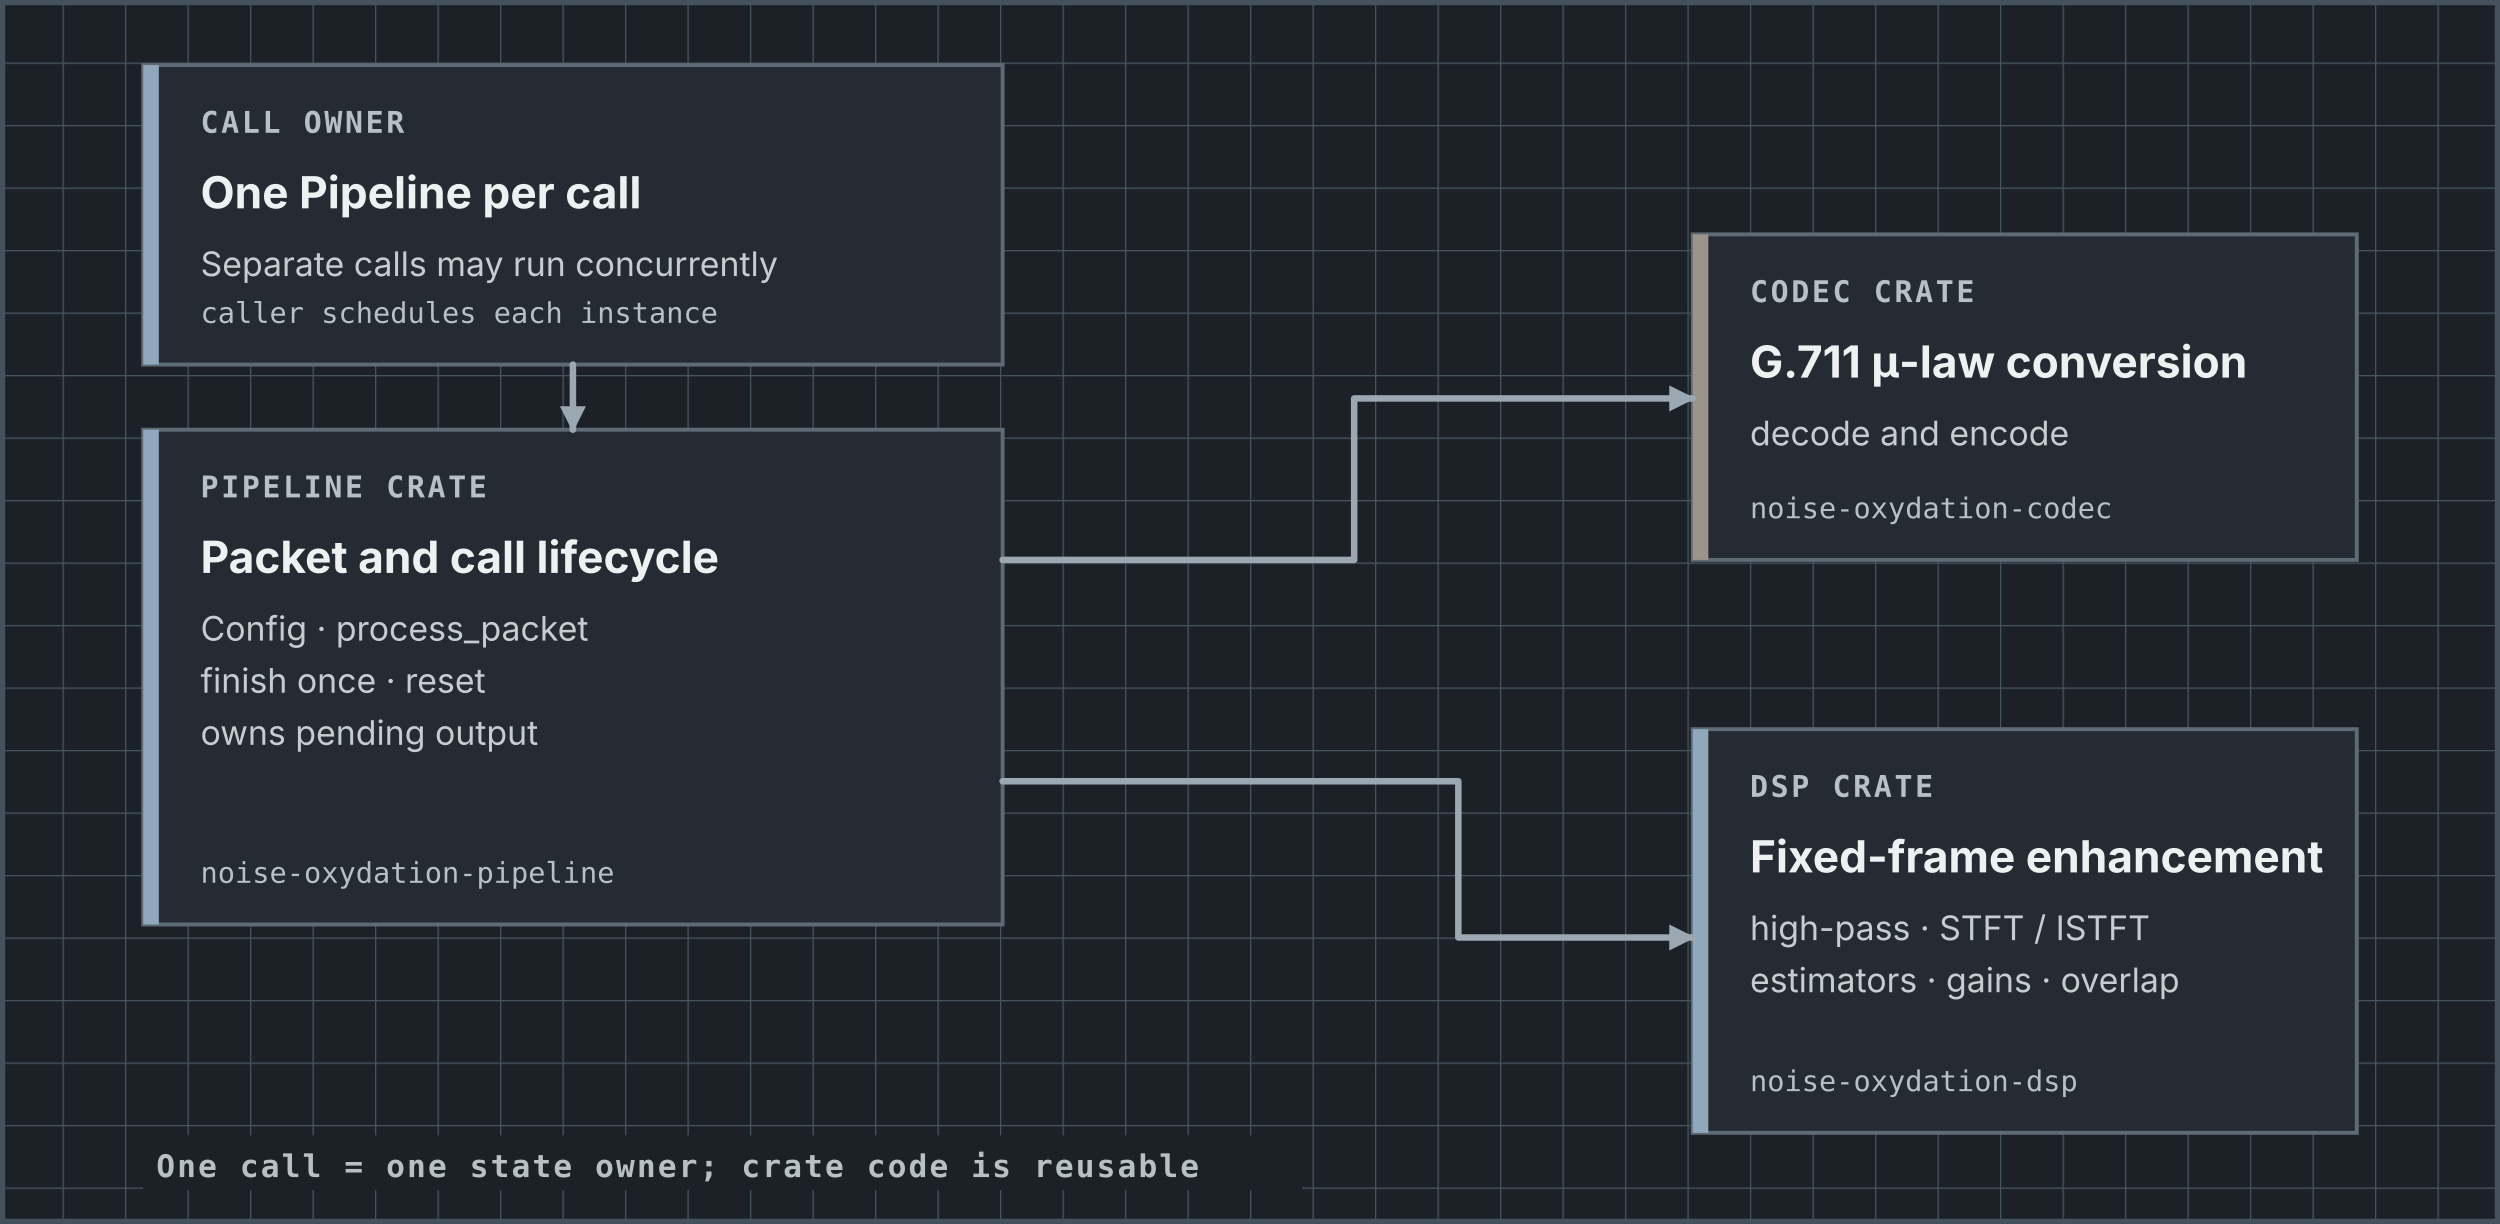
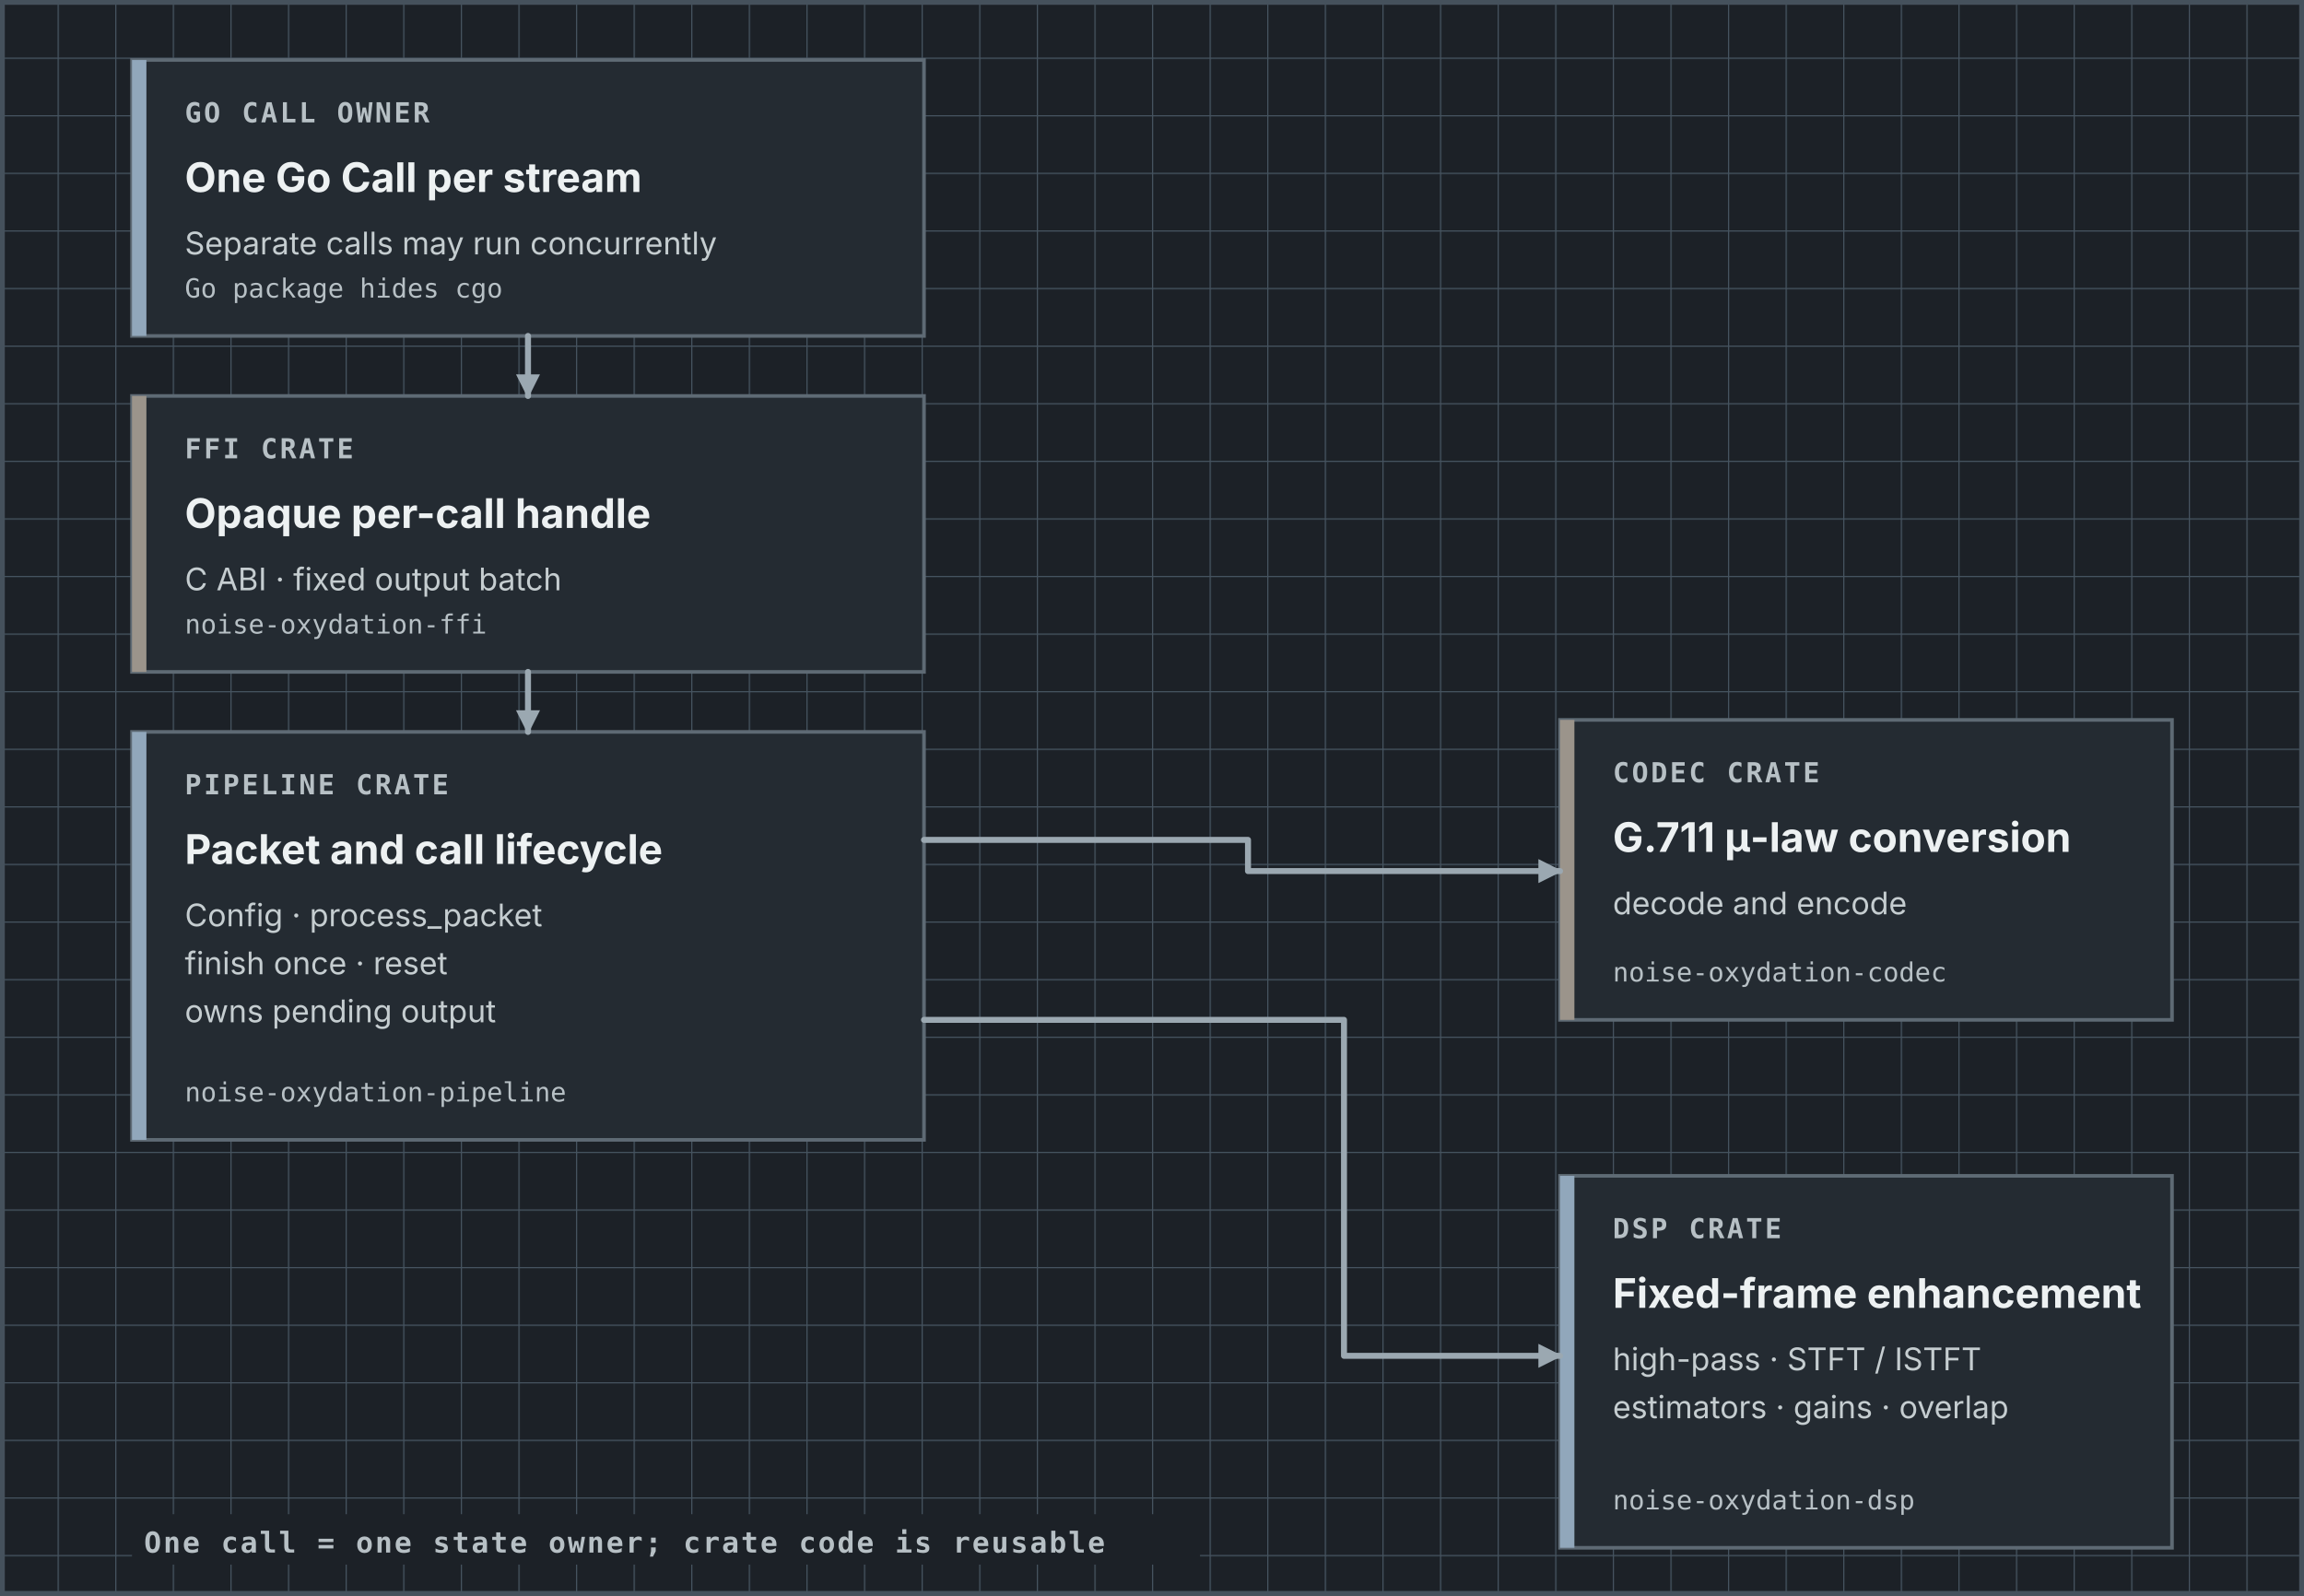
- <svg xmlns="http://www.w3.org/2000/svg" width="960" height="470" viewBox="0 0 960 470" role="img" aria-labelledby="title description">
+ <svg xmlns="http://www.w3.org/2000/svg" width="960" height="665" viewBox="0 0 960 665" role="img" aria-labelledby="title description">
  <defs>
    <pattern id="grid" width="24" height="24" patternUnits="userSpaceOnUse">
      <path d="M 24 0 H 0 V 24" fill="none" stroke="#45535f" stroke-width="1" />
    </pattern>
    <marker id="arrow" markerWidth="10" markerHeight="10" refX="9" refY="5" orient="auto" markerUnits="userSpaceOnUse">
      <path d="M 0 0 L 10 5 L 0 10 Z" fill="#9ba8b1" />
    </marker>
    <marker id="bypass-arrow" markerWidth="10" markerHeight="10" refX="9" refY="5" orient="auto" markerUnits="userSpaceOnUse">
      <path d="M 0 0 L 10 5 L 0 10 Z" fill="#9b948b" />
    </marker>
  </defs>
-   <rect width="960" height="470" fill="#1c2127" />
-   <rect width="960" height="470" fill="url(#grid)" />
-   <rect x="1" y="1" width="958" height="468" fill="none" stroke="#45515c" stroke-width="2" />
+   <rect width="960" height="665" fill="#1c2127" />
+   <rect width="960" height="665" fill="url(#grid)" />
+   <rect x="1" y="1" width="958" height="663" fill="none" stroke="#45515c" stroke-width="2" />
  <rect x="55" y="25" width="330" height="115" fill="#242b32" stroke="#5e6a74" stroke-width="1.5" />
  <rect x="55" y="25" width="6" height="115" fill="#91a7bb" />
-   <rect x="55" y="165" width="330" height="190" fill="#242b32" stroke="#5e6a74" stroke-width="1.5" />
-   <rect x="55" y="165" width="6" height="190" fill="#91a7bb" />
-   <rect x="650" y="90" width="255" height="125" fill="#242b32" stroke="#5e6a74" stroke-width="1.5" />
-   <rect x="650" y="90" width="6" height="125" fill="#9b948b" />
-   <rect x="650" y="280" width="255" height="155" fill="#242b32" stroke="#5e6a74" stroke-width="1.5" />
-   <rect x="650" y="280" width="6" height="155" fill="#91a7bb" />
+   <rect x="55" y="165" width="330" height="115" fill="#242b32" stroke="#5e6a74" stroke-width="1.5" />
+   <rect x="55" y="165" width="6" height="115" fill="#9b948b" />
+   <rect x="55" y="305" width="330" height="170" fill="#242b32" stroke="#5e6a74" stroke-width="1.5" />
+   <rect x="55" y="305" width="6" height="170" fill="#91a7bb" />
+   <rect x="650" y="300" width="255" height="125" fill="#242b32" stroke="#5e6a74" stroke-width="1.5" />
+   <rect x="650" y="300" width="6" height="125" fill="#9b948b" />
+   <rect x="650" y="490" width="255" height="155" fill="#242b32" stroke="#5e6a74" stroke-width="1.5" />
+   <rect x="650" y="490" width="6" height="155" fill="#91a7bb" />
  <path d="M 220 140 V 165" fill="none" stroke="#9ba8b1" stroke-width="2.5" stroke-linecap="round" stroke-linejoin="round" marker-end="url(#arrow)" />
-   <path d="M 385 215 H 520 V 153 H 650" fill="none" stroke="#9ba8b1" stroke-width="2.5" stroke-linecap="round" stroke-linejoin="round" marker-end="url(#arrow)" />
-   <path d="M 385 300 H 560 V 360 H 650" fill="none" stroke="#9ba8b1" stroke-width="2.5" stroke-linecap="round" stroke-linejoin="round" marker-end="url(#arrow)" />
-   <text x="77" y="51" fill="#b7c0c5" font-family="ui-monospace, SFMono-Regular, monospace" font-size="11.5" font-weight="700" letter-spacing="1">CALL OWNER</text>
-   <text x="77" y="80" fill="#edf1f2" font-family="-apple-system, BlinkMacSystemFont, Segoe UI, sans-serif" font-size="17" font-weight="700">One Pipeline per call</text>
+   <path d="M 220 280 V 305" fill="none" stroke="#9ba8b1" stroke-width="2.5" stroke-linecap="round" stroke-linejoin="round" marker-end="url(#arrow)" />
+   <path d="M 385 350 H 520 V 363 H 650" fill="none" stroke="#9ba8b1" stroke-width="2.5" stroke-linecap="round" stroke-linejoin="round" marker-end="url(#arrow)" />
+   <path d="M 385 425 H 560 V 565 H 650" fill="none" stroke="#9ba8b1" stroke-width="2.5" stroke-linecap="round" stroke-linejoin="round" marker-end="url(#arrow)" />
+   <text x="77" y="51" fill="#b7c0c5" font-family="ui-monospace, SFMono-Regular, monospace" font-size="11.5" font-weight="700" letter-spacing="1">GO CALL OWNER</text>
+   <text x="77" y="80" fill="#edf1f2" font-family="-apple-system, BlinkMacSystemFont, Segoe UI, sans-serif" font-size="17" font-weight="700">One Go Call per stream</text>
  <text x="77" y="106" fill="#c5cdd0" font-family="-apple-system, BlinkMacSystemFont, Segoe UI, sans-serif" font-size="13">Separate calls may run concurrently</text>
-   <text x="77" y="124" fill="#b7c0c5" font-family="ui-monospace, SFMono-Regular, monospace" font-size="11">caller schedules each instance</text>
-   <text x="77" y="191" fill="#b7c0c5" font-family="ui-monospace, SFMono-Regular, monospace" font-size="11.5" font-weight="700" letter-spacing="1">PIPELINE CRATE</text>
-   <text x="77" y="220" fill="#edf1f2" font-family="-apple-system, BlinkMacSystemFont, Segoe UI, sans-serif" font-size="17" font-weight="700">Packet and call lifecycle</text>
-   <text x="77" y="246" fill="#c5cdd0" font-family="-apple-system, BlinkMacSystemFont, Segoe UI, sans-serif" font-size="13">Config · process_packet</text>
-   <text x="77" y="266" fill="#c5cdd0" font-family="-apple-system, BlinkMacSystemFont, Segoe UI, sans-serif" font-size="13">finish once · reset</text>
-   <text x="77" y="286" fill="#c5cdd0" font-family="-apple-system, BlinkMacSystemFont, Segoe UI, sans-serif" font-size="13">owns pending output</text>
-   <text x="77" y="339" fill="#b7c0c5" font-family="ui-monospace, SFMono-Regular, monospace" font-size="11">noise-oxydation-pipeline</text>
-   <text x="672" y="116" fill="#b7c0c5" font-family="ui-monospace, SFMono-Regular, monospace" font-size="11.5" font-weight="700" letter-spacing="1">CODEC CRATE</text>
-   <text x="672" y="145" fill="#edf1f2" font-family="-apple-system, BlinkMacSystemFont, Segoe UI, sans-serif" font-size="17" font-weight="700">G.711 μ-law conversion</text>
-   <text x="672" y="171" fill="#c5cdd0" font-family="-apple-system, BlinkMacSystemFont, Segoe UI, sans-serif" font-size="13">decode and encode</text>
-   <text x="672" y="199" fill="#b7c0c5" font-family="ui-monospace, SFMono-Regular, monospace" font-size="11">noise-oxydation-codec</text>
-   <text x="672" y="306" fill="#b7c0c5" font-family="ui-monospace, SFMono-Regular, monospace" font-size="11.5" font-weight="700" letter-spacing="1">DSP CRATE</text>
-   <text x="672" y="335" fill="#edf1f2" font-family="-apple-system, BlinkMacSystemFont, Segoe UI, sans-serif" font-size="17" font-weight="700">Fixed-frame enhancement</text>
-   <text x="672" y="361" fill="#c5cdd0" font-family="-apple-system, BlinkMacSystemFont, Segoe UI, sans-serif" font-size="13">high-pass · STFT / ISTFT</text>
-   <text x="672" y="381" fill="#c5cdd0" font-family="-apple-system, BlinkMacSystemFont, Segoe UI, sans-serif" font-size="13">estimators · gains · overlap</text>
-   <text x="672" y="419" fill="#b7c0c5" font-family="ui-monospace, SFMono-Regular, monospace" font-size="11">noise-oxydation-dsp</text>
-   <rect x="55" y="436" width="445" height="21" fill="#1c2127" />
-   <text x="60" y="452" fill="#b7c0c5" font-family="ui-monospace, SFMono-Regular, monospace" font-size="12" font-weight="700" letter-spacing="0.8">One call = one state owner; crate code is reusable</text>
+   <text x="77" y="124" fill="#b7c0c5" font-family="ui-monospace, SFMono-Regular, monospace" font-size="11">Go package hides cgo</text>
+   <text x="77" y="191" fill="#b7c0c5" font-family="ui-monospace, SFMono-Regular, monospace" font-size="11.5" font-weight="700" letter-spacing="1">FFI CRATE</text>
+   <text x="77" y="220" fill="#edf1f2" font-family="-apple-system, BlinkMacSystemFont, Segoe UI, sans-serif" font-size="17" font-weight="700">Opaque per-call handle</text>
+   <text x="77" y="246" fill="#c5cdd0" font-family="-apple-system, BlinkMacSystemFont, Segoe UI, sans-serif" font-size="13">C ABI · fixed output batch</text>
+   <text x="77" y="264" fill="#b7c0c5" font-family="ui-monospace, SFMono-Regular, monospace" font-size="11">noise-oxydation-ffi</text>
+   <text x="77" y="331" fill="#b7c0c5" font-family="ui-monospace, SFMono-Regular, monospace" font-size="11.5" font-weight="700" letter-spacing="1">PIPELINE CRATE</text>
+   <text x="77" y="360" fill="#edf1f2" font-family="-apple-system, BlinkMacSystemFont, Segoe UI, sans-serif" font-size="17" font-weight="700">Packet and call lifecycle</text>
+   <text x="77" y="386" fill="#c5cdd0" font-family="-apple-system, BlinkMacSystemFont, Segoe UI, sans-serif" font-size="13">Config · process_packet</text>
+   <text x="77" y="406" fill="#c5cdd0" font-family="-apple-system, BlinkMacSystemFont, Segoe UI, sans-serif" font-size="13">finish once · reset</text>
+   <text x="77" y="426" fill="#c5cdd0" font-family="-apple-system, BlinkMacSystemFont, Segoe UI, sans-serif" font-size="13">owns pending output</text>
+   <text x="77" y="459" fill="#b7c0c5" font-family="ui-monospace, SFMono-Regular, monospace" font-size="11">noise-oxydation-pipeline</text>
+   <text x="672" y="326" fill="#b7c0c5" font-family="ui-monospace, SFMono-Regular, monospace" font-size="11.5" font-weight="700" letter-spacing="1">CODEC CRATE</text>
+   <text x="672" y="355" fill="#edf1f2" font-family="-apple-system, BlinkMacSystemFont, Segoe UI, sans-serif" font-size="17" font-weight="700">G.711 μ-law conversion</text>
+   <text x="672" y="381" fill="#c5cdd0" font-family="-apple-system, BlinkMacSystemFont, Segoe UI, sans-serif" font-size="13">decode and encode</text>
+   <text x="672" y="409" fill="#b7c0c5" font-family="ui-monospace, SFMono-Regular, monospace" font-size="11">noise-oxydation-codec</text>
+   <text x="672" y="516" fill="#b7c0c5" font-family="ui-monospace, SFMono-Regular, monospace" font-size="11.5" font-weight="700" letter-spacing="1">DSP CRATE</text>
+   <text x="672" y="545" fill="#edf1f2" font-family="-apple-system, BlinkMacSystemFont, Segoe UI, sans-serif" font-size="17" font-weight="700">Fixed-frame enhancement</text>
+   <text x="672" y="571" fill="#c5cdd0" font-family="-apple-system, BlinkMacSystemFont, Segoe UI, sans-serif" font-size="13">high-pass · STFT / ISTFT</text>
+   <text x="672" y="591" fill="#c5cdd0" font-family="-apple-system, BlinkMacSystemFont, Segoe UI, sans-serif" font-size="13">estimators · gains · overlap</text>
+   <text x="672" y="629" fill="#b7c0c5" font-family="ui-monospace, SFMono-Regular, monospace" font-size="11">noise-oxydation-dsp</text>
+   <rect x="55" y="631" width="445" height="21" fill="#1c2127" />
+   <text x="60" y="647" fill="#b7c0c5" font-family="ui-monospace, SFMono-Regular, monospace" font-size="12" font-weight="700" letter-spacing="0.8">One call = one state owner; crate code is reusable</text>
</svg>
